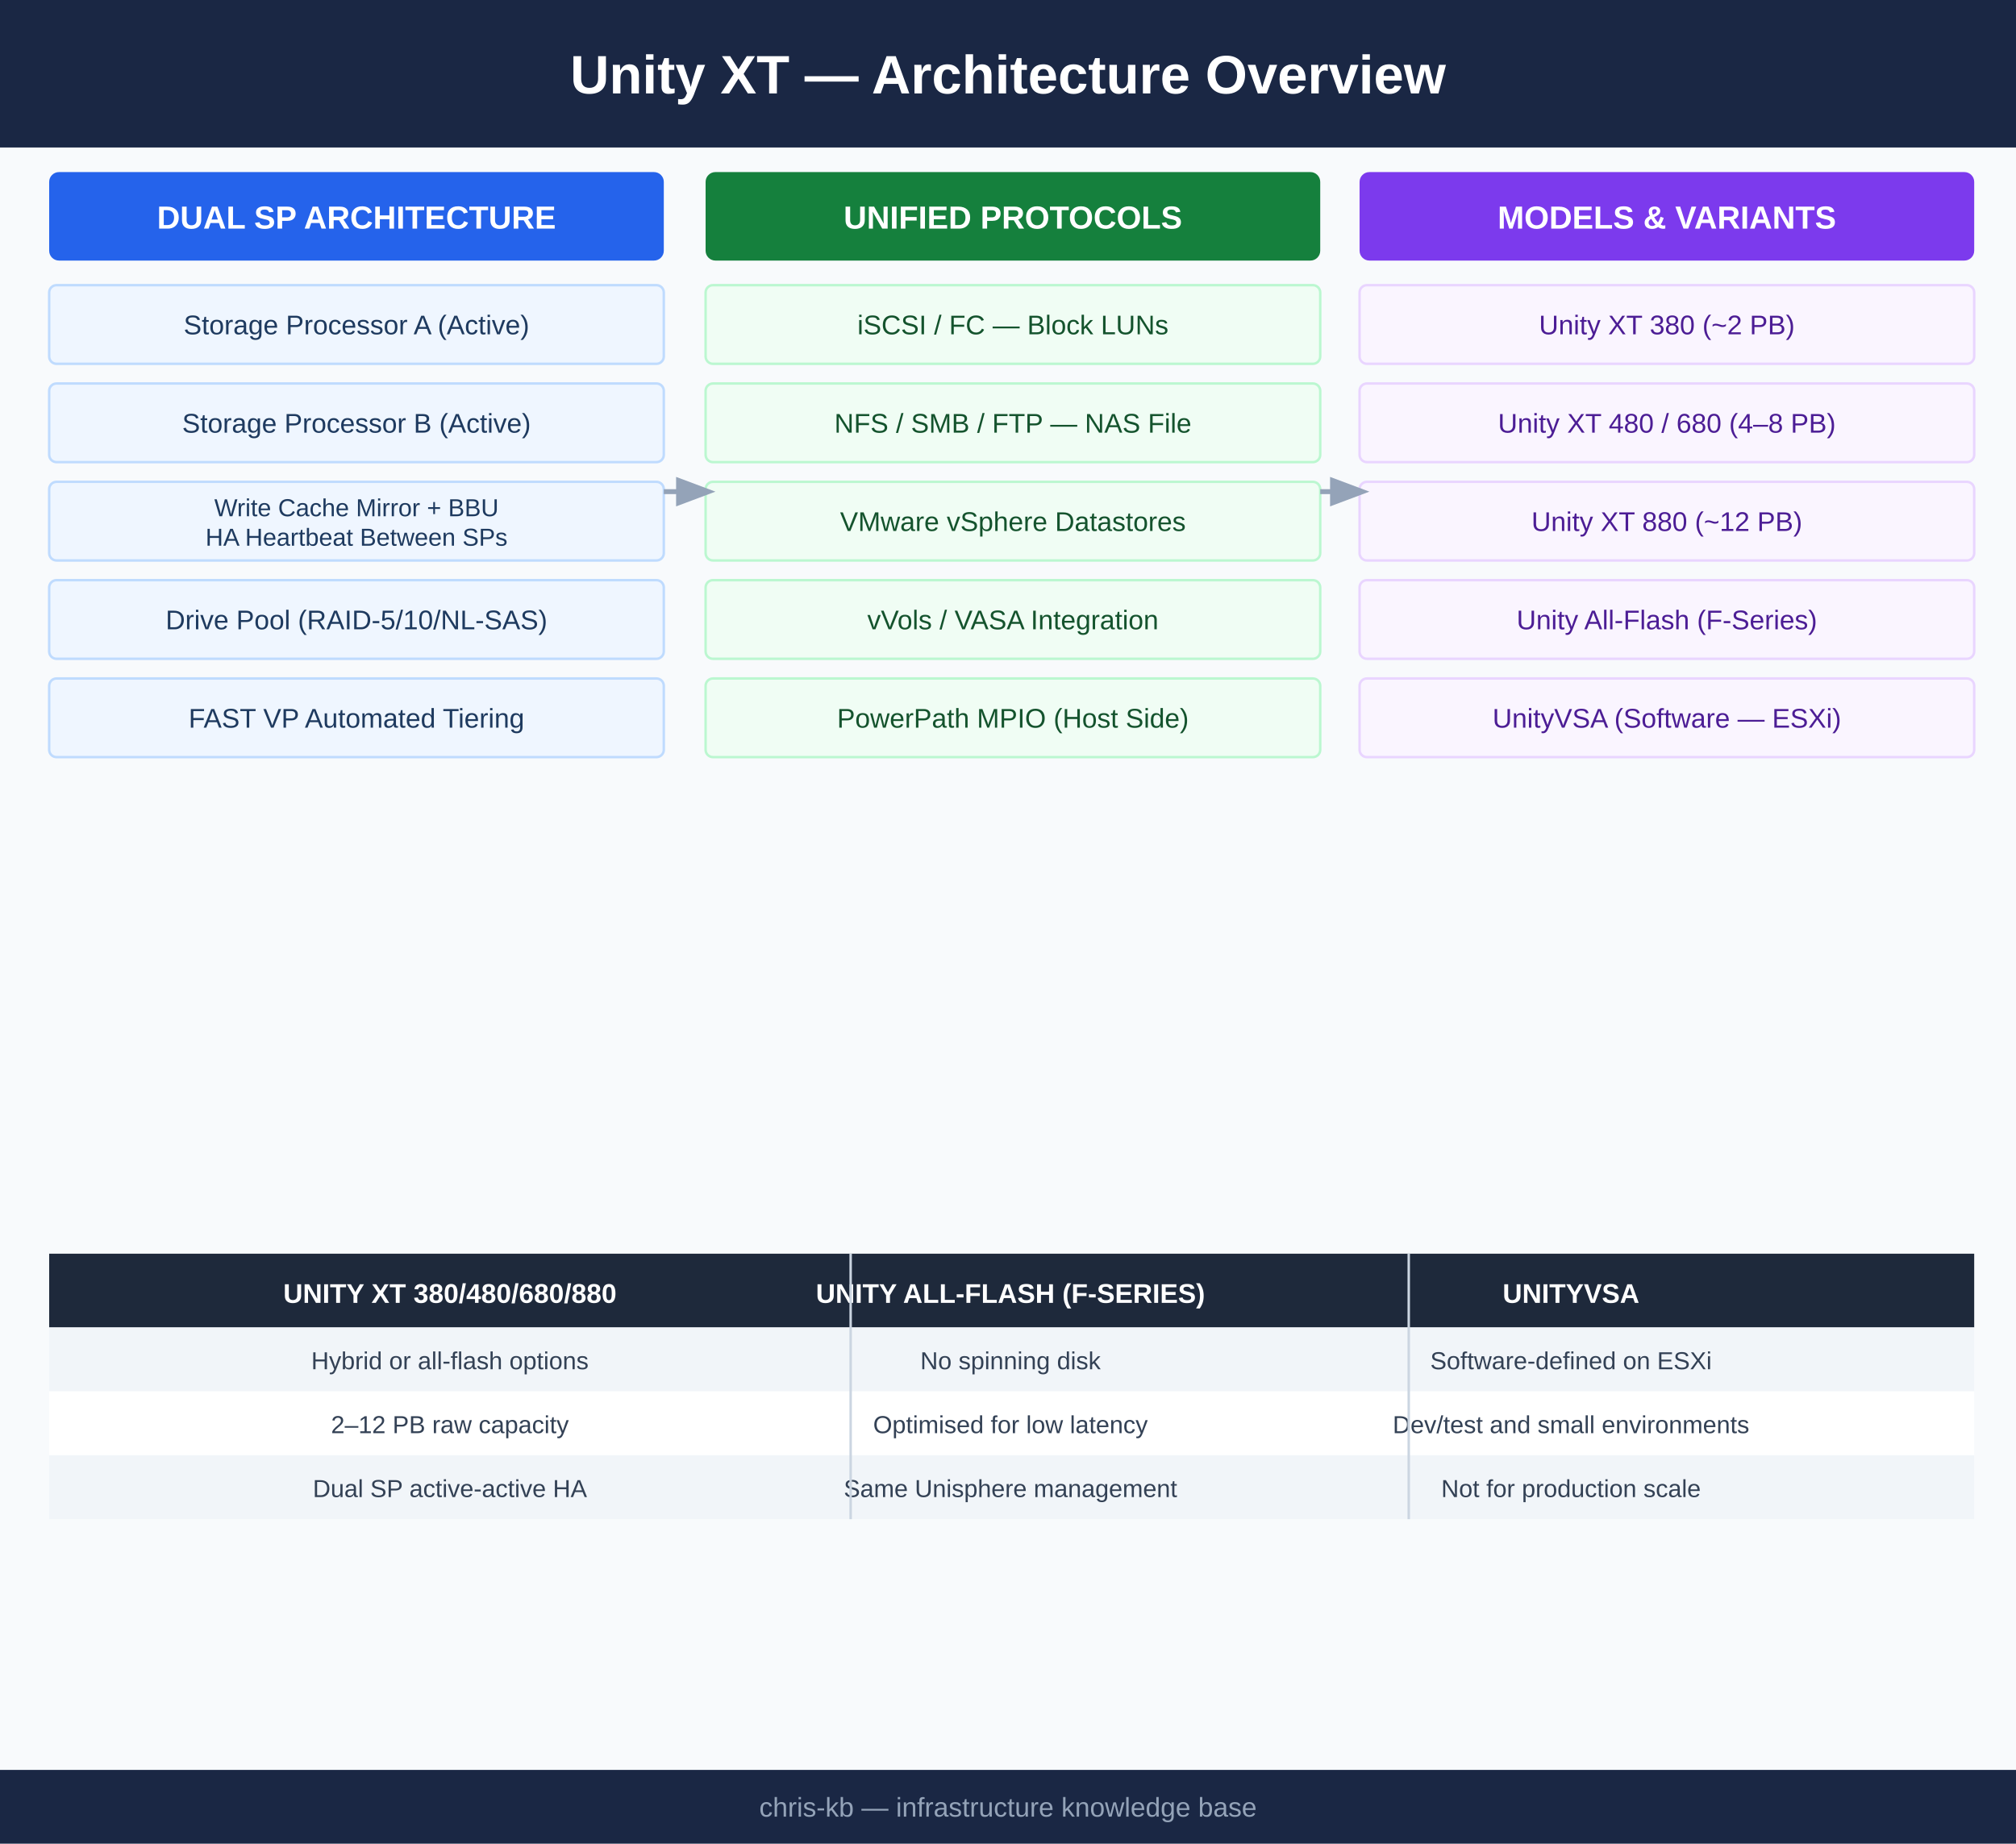
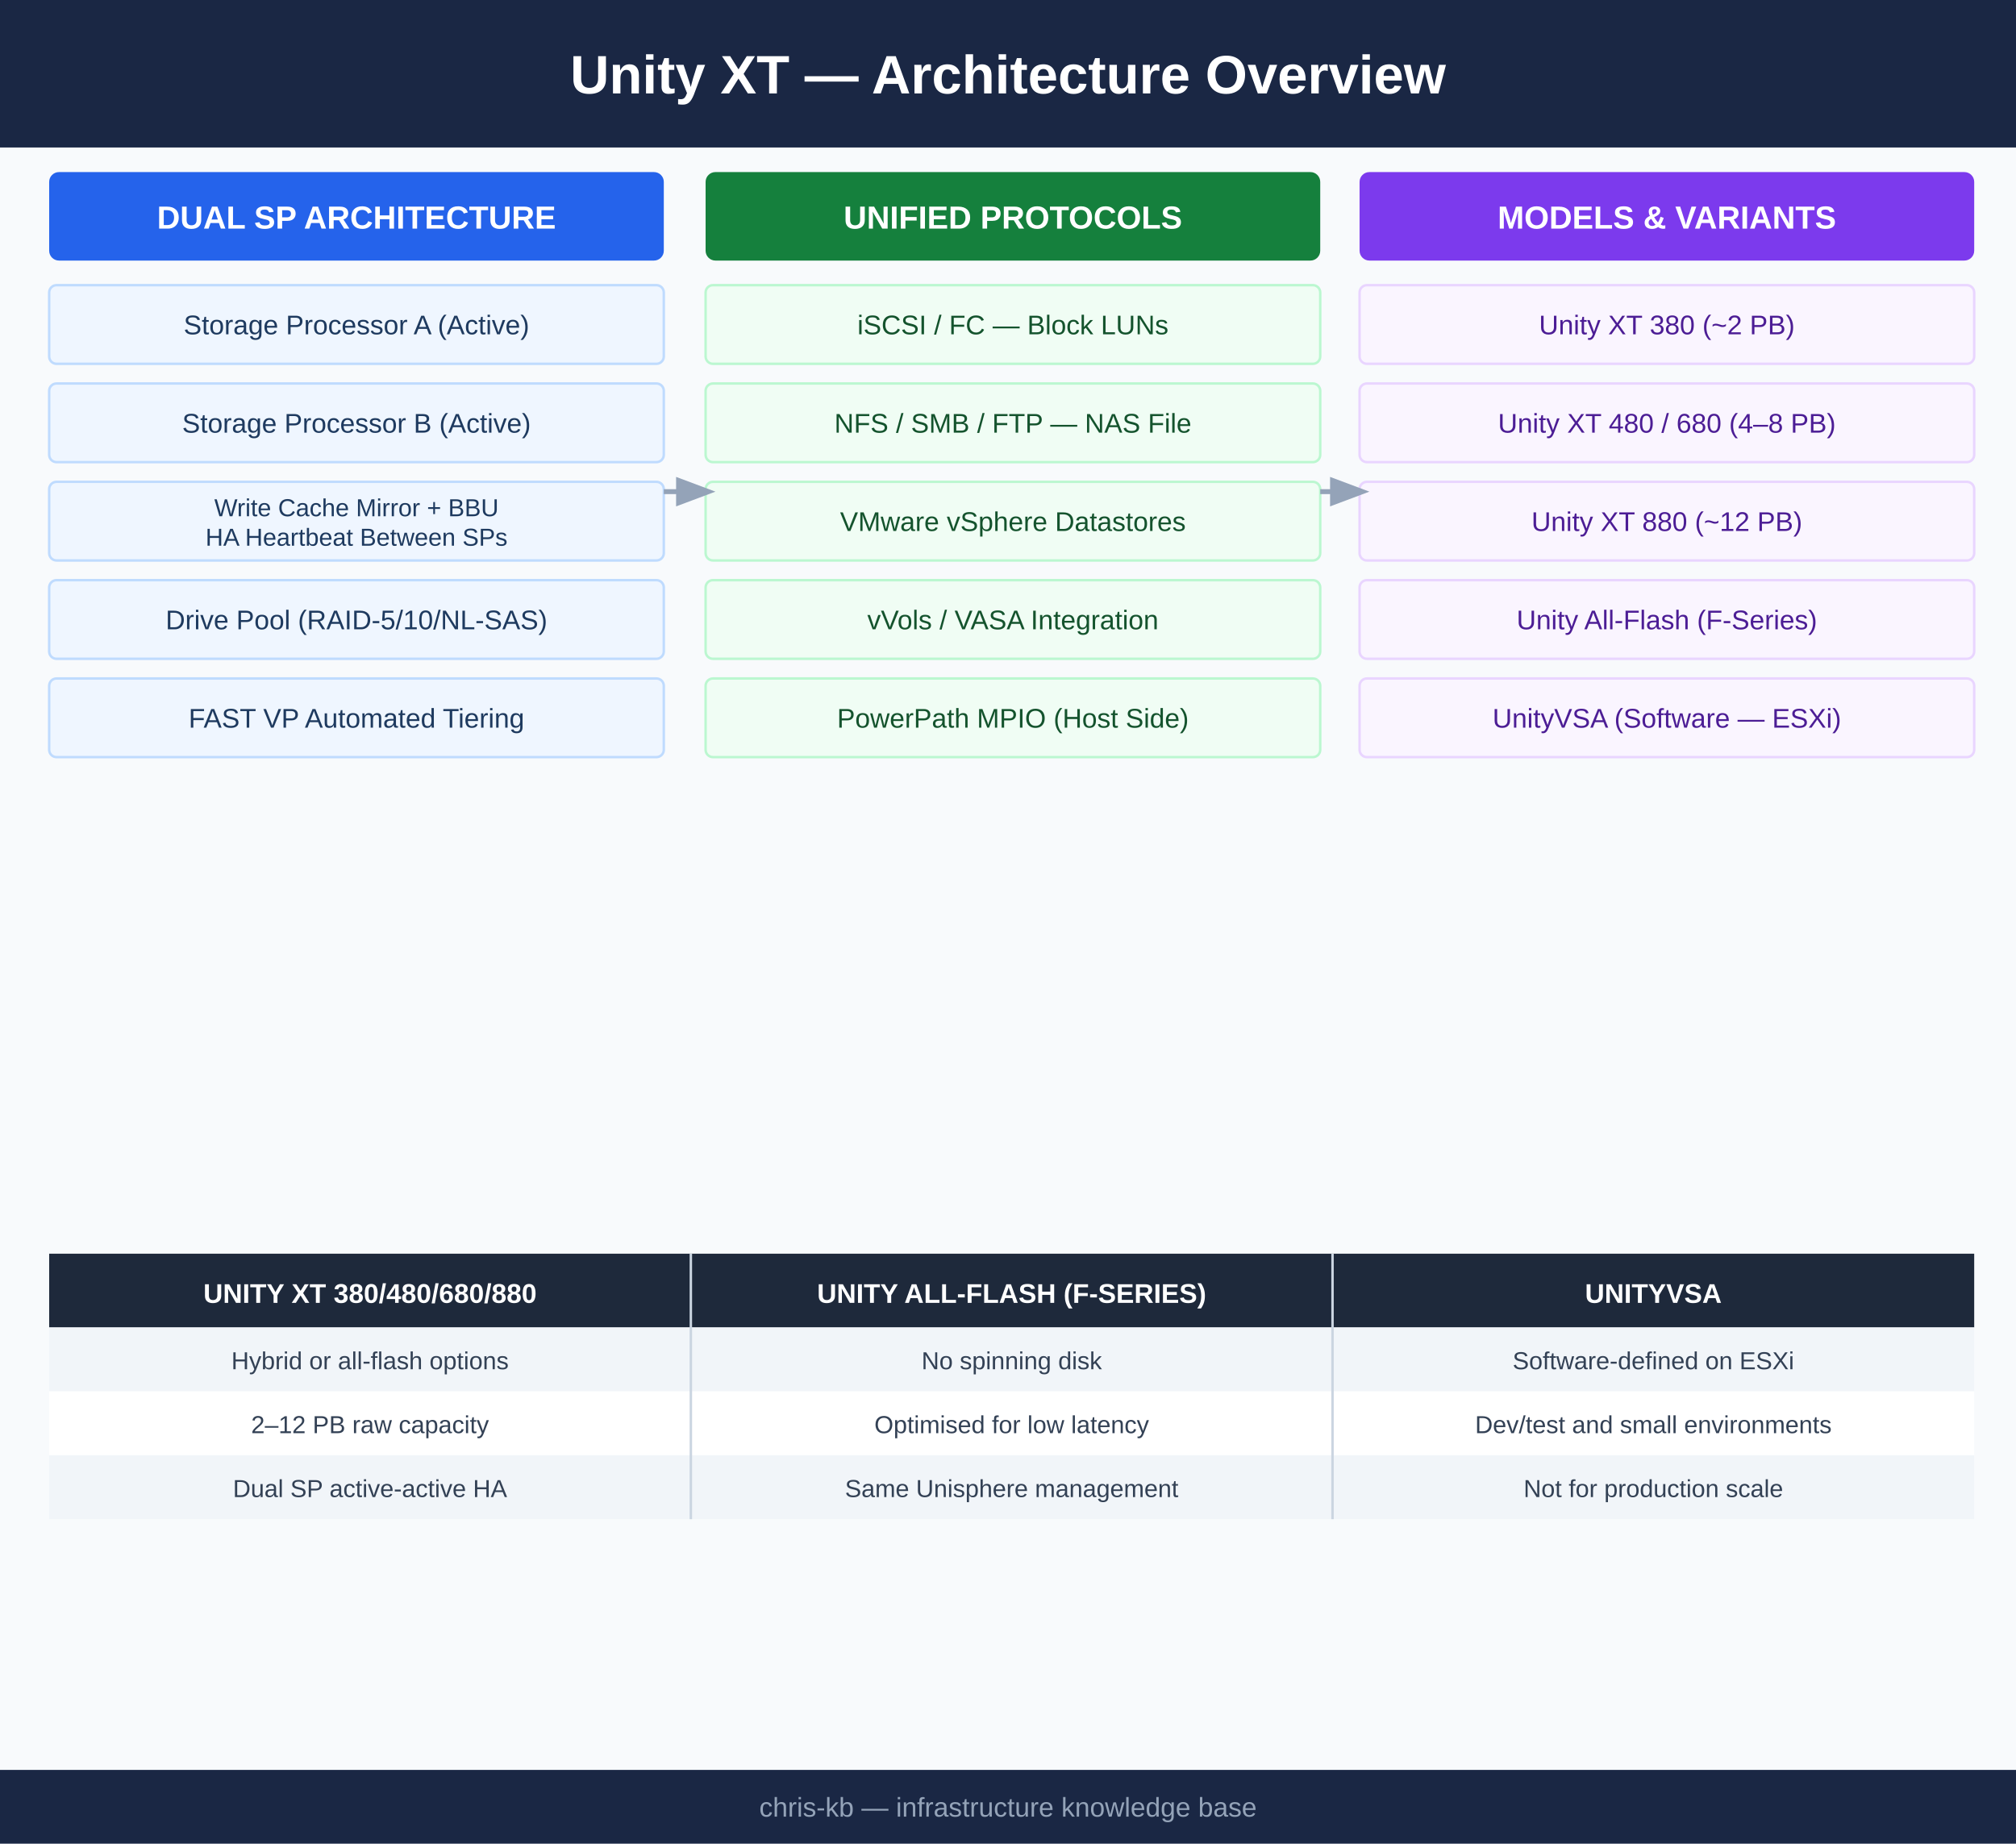
<svg xmlns="http://www.w3.org/2000/svg" viewBox="0 0 820 750" width="820" height="750">
  <rect width="820" height="750" fill="#f8fafc" />
  <rect x="0" y="0" width="820" height="60" fill="#1a2744" />
  <text x="410" y="38" font-family="Arial,sans-serif" font-size="22" font-weight="bold" fill="white" text-anchor="middle">Unity XT — Architecture Overview</text>
  <rect x="20" y="70" width="250" height="36" rx="4" fill="#2563eb" />
  <text x="145" y="93" font-family="Arial,sans-serif" font-size="13" font-weight="bold" fill="white" text-anchor="middle">DUAL SP ARCHITECTURE</text>
  <rect x="20" y="116" width="250" height="32" rx="3" fill="#eff6ff" stroke="#bfdbfe" stroke-width="1" />
  <text x="145" y="136" font-family="Arial,sans-serif" font-size="11" fill="#1e3a5f" text-anchor="middle">Storage Processor A (Active)</text>
  <rect x="20" y="156" width="250" height="32" rx="3" fill="#eff6ff" stroke="#bfdbfe" stroke-width="1" />
  <text x="145" y="176" font-family="Arial,sans-serif" font-size="11" fill="#1e3a5f" text-anchor="middle">Storage Processor B (Active)</text>
  <rect x="20" y="196" width="250" height="32" rx="3" fill="#eff6ff" stroke="#bfdbfe" stroke-width="1" />
  <text x="145" y="210" font-family="Arial,sans-serif" font-size="10" fill="#1e3a5f" text-anchor="middle">Write Cache Mirror + BBU</text>
  <text x="145" y="222" font-family="Arial,sans-serif" font-size="10" fill="#1e3a5f" text-anchor="middle">HA Heartbeat Between SPs</text>
  <rect x="20" y="236" width="250" height="32" rx="3" fill="#eff6ff" stroke="#bfdbfe" stroke-width="1" />
  <text x="145" y="256" font-family="Arial,sans-serif" font-size="11" fill="#1e3a5f" text-anchor="middle">Drive Pool (RAID-5/10/NL-SAS)</text>
  <rect x="20" y="276" width="250" height="32" rx="3" fill="#eff6ff" stroke="#bfdbfe" stroke-width="1" />
  <text x="145" y="296" font-family="Arial,sans-serif" font-size="11" fill="#1e3a5f" text-anchor="middle">FAST VP Automated Tiering</text>
  <rect x="287" y="70" width="250" height="36" rx="4" fill="#15803d" />
  <text x="412" y="93" font-family="Arial,sans-serif" font-size="13" font-weight="bold" fill="white" text-anchor="middle">UNIFIED PROTOCOLS</text>
  <rect x="287" y="116" width="250" height="32" rx="3" fill="#f0fdf4" stroke="#bbf7d0" stroke-width="1" />
  <text x="412" y="136" font-family="Arial,sans-serif" font-size="11" fill="#14532d" text-anchor="middle">iSCSI / FC — Block LUNs</text>
  <rect x="287" y="156" width="250" height="32" rx="3" fill="#f0fdf4" stroke="#bbf7d0" stroke-width="1" />
  <text x="412" y="176" font-family="Arial,sans-serif" font-size="11" fill="#14532d" text-anchor="middle">NFS / SMB / FTP — NAS File</text>
  <rect x="287" y="196" width="250" height="32" rx="3" fill="#f0fdf4" stroke="#bbf7d0" stroke-width="1" />
  <text x="412" y="216" font-family="Arial,sans-serif" font-size="11" fill="#14532d" text-anchor="middle">VMware vSphere Datastores</text>
  <rect x="287" y="236" width="250" height="32" rx="3" fill="#f0fdf4" stroke="#bbf7d0" stroke-width="1" />
  <text x="412" y="256" font-family="Arial,sans-serif" font-size="11" fill="#14532d" text-anchor="middle">vVols / VASA Integration</text>
  <rect x="287" y="276" width="250" height="32" rx="3" fill="#f0fdf4" stroke="#bbf7d0" stroke-width="1" />
  <text x="412" y="296" font-family="Arial,sans-serif" font-size="11" fill="#14532d" text-anchor="middle">PowerPath MPIO (Host Side)</text>
  <rect x="553" y="70" width="250" height="36" rx="4" fill="#7c3aed" />
  <text x="678" y="93" font-family="Arial,sans-serif" font-size="13" font-weight="bold" fill="white" text-anchor="middle">MODELS &amp; VARIANTS</text>
  <rect x="553" y="116" width="250" height="32" rx="3" fill="#faf5ff" stroke="#e9d5ff" stroke-width="1" />
  <text x="678" y="136" font-family="Arial,sans-serif" font-size="11" fill="#4c1d95" text-anchor="middle">Unity XT 380 (~2 PB)</text>
  <rect x="553" y="156" width="250" height="32" rx="3" fill="#faf5ff" stroke="#e9d5ff" stroke-width="1" />
  <text x="678" y="176" font-family="Arial,sans-serif" font-size="11" fill="#4c1d95" text-anchor="middle">Unity XT 480 / 680 (4–8 PB)</text>
  <rect x="553" y="196" width="250" height="32" rx="3" fill="#faf5ff" stroke="#e9d5ff" stroke-width="1" />
  <text x="678" y="216" font-family="Arial,sans-serif" font-size="11" fill="#4c1d95" text-anchor="middle">Unity XT 880 (~12 PB)</text>
  <rect x="553" y="236" width="250" height="32" rx="3" fill="#faf5ff" stroke="#e9d5ff" stroke-width="1" />
  <text x="678" y="256" font-family="Arial,sans-serif" font-size="11" fill="#4c1d95" text-anchor="middle">Unity All-Flash (F-Series)</text>
  <rect x="553" y="276" width="250" height="32" rx="3" fill="#faf5ff" stroke="#e9d5ff" stroke-width="1" />
  <text x="678" y="296" font-family="Arial,sans-serif" font-size="11" fill="#4c1d95" text-anchor="middle">UnityVSA (Software — ESXi)</text>
  <line x1="270" y1="200" x2="287" y2="200" stroke="#94a3b8" stroke-width="2" marker-end="url(#arrow)" />
  <line x1="537" y1="200" x2="553" y2="200" stroke="#94a3b8" stroke-width="2" marker-end="url(#arrow)" />
  <defs>
    <marker id="arrow" markerWidth="8" markerHeight="8" refX="6" refY="3" orient="auto">
      <path d="M0,0 L0,6 L8,3 z" fill="#94a3b8" />
    </marker>
  </defs>
  <rect x="20" y="510" width="783" height="30" fill="#1e293b" />
-   <text x="183" y="530" font-family="Arial,sans-serif" font-size="11" font-weight="bold" fill="white" text-anchor="middle">UNITY XT 380/480/680/880</text>
-   <text x="411" y="530" font-family="Arial,sans-serif" font-size="11" font-weight="bold" fill="white" text-anchor="middle">UNITY ALL-FLASH (F-SERIES)</text>
-   <text x="639" y="530" font-family="Arial,sans-serif" font-size="11" font-weight="bold" fill="white" text-anchor="middle">UNITYVSA</text>
+   <text x="150.5" y="530" font-family="Arial,sans-serif" font-size="11" font-weight="bold" fill="white" text-anchor="middle">UNITY XT 380/480/680/880</text>
+   <text x="411.5" y="530" font-family="Arial,sans-serif" font-size="11" font-weight="bold" fill="white" text-anchor="middle">UNITY ALL-FLASH (F-SERIES)</text>
+   <text x="672.5" y="530" font-family="Arial,sans-serif" font-size="11" font-weight="bold" fill="white" text-anchor="middle">UNITYVSA</text>
  <rect x="20" y="540" width="783" height="26" fill="#f1f5f9" />
-   <text x="183" y="557" font-family="Arial,sans-serif" font-size="10" fill="#334155" text-anchor="middle">Hybrid or all-flash options</text>
-   <text x="411" y="557" font-family="Arial,sans-serif" font-size="10" fill="#334155" text-anchor="middle">No spinning disk</text>
-   <text x="639" y="557" font-family="Arial,sans-serif" font-size="10" fill="#334155" text-anchor="middle">Software-defined on ESXi</text>
+   <text x="150.5" y="557" font-family="Arial,sans-serif" font-size="10" fill="#334155" text-anchor="middle">Hybrid or all-flash options</text>
+   <text x="411.5" y="557" font-family="Arial,sans-serif" font-size="10" fill="#334155" text-anchor="middle">No spinning disk</text>
+   <text x="672.5" y="557" font-family="Arial,sans-serif" font-size="10" fill="#334155" text-anchor="middle">Software-defined on ESXi</text>
  <rect x="20" y="566" width="783" height="26" fill="#ffffff" />
-   <text x="183" y="583" font-family="Arial,sans-serif" font-size="10" fill="#334155" text-anchor="middle">2–12 PB raw capacity</text>
-   <text x="411" y="583" font-family="Arial,sans-serif" font-size="10" fill="#334155" text-anchor="middle">Optimised for low latency</text>
-   <text x="639" y="583" font-family="Arial,sans-serif" font-size="10" fill="#334155" text-anchor="middle">Dev/test and small environments</text>
+   <text x="150.5" y="583" font-family="Arial,sans-serif" font-size="10" fill="#334155" text-anchor="middle">2–12 PB raw capacity</text>
+   <text x="411.5" y="583" font-family="Arial,sans-serif" font-size="10" fill="#334155" text-anchor="middle">Optimised for low latency</text>
+   <text x="672.5" y="583" font-family="Arial,sans-serif" font-size="10" fill="#334155" text-anchor="middle">Dev/test and small environments</text>
  <rect x="20" y="592" width="783" height="26" fill="#f1f5f9" />
-   <text x="183" y="609" font-family="Arial,sans-serif" font-size="10" fill="#334155" text-anchor="middle">Dual SP active-active HA</text>
-   <text x="411" y="609" font-family="Arial,sans-serif" font-size="10" fill="#334155" text-anchor="middle">Same Unisphere management</text>
-   <text x="639" y="609" font-family="Arial,sans-serif" font-size="10" fill="#334155" text-anchor="middle">Not for production scale</text>
-   <line x1="346" y1="510" x2="346" y2="618" stroke="#cbd5e1" stroke-width="1" />
-   <line x1="573" y1="510" x2="573" y2="618" stroke="#cbd5e1" stroke-width="1" />
+   <text x="150.5" y="609" font-family="Arial,sans-serif" font-size="10" fill="#334155" text-anchor="middle">Dual SP active-active HA</text>
+   <text x="411.5" y="609" font-family="Arial,sans-serif" font-size="10" fill="#334155" text-anchor="middle">Same Unisphere management</text>
+   <text x="672.5" y="609" font-family="Arial,sans-serif" font-size="10" fill="#334155" text-anchor="middle">Not for production scale</text>
+   <line x1="281" y1="510" x2="281" y2="618" stroke="#cbd5e1" stroke-width="1" />
+   <line x1="542" y1="510" x2="542" y2="618" stroke="#cbd5e1" stroke-width="1" />
  <rect x="0" y="720" width="820" height="30" fill="#1a2744" />
  <text x="410" y="739" font-family="Arial,sans-serif" font-size="11" fill="#94a3b8" text-anchor="middle">chris-kb — infrastructure knowledge base</text>
</svg>
